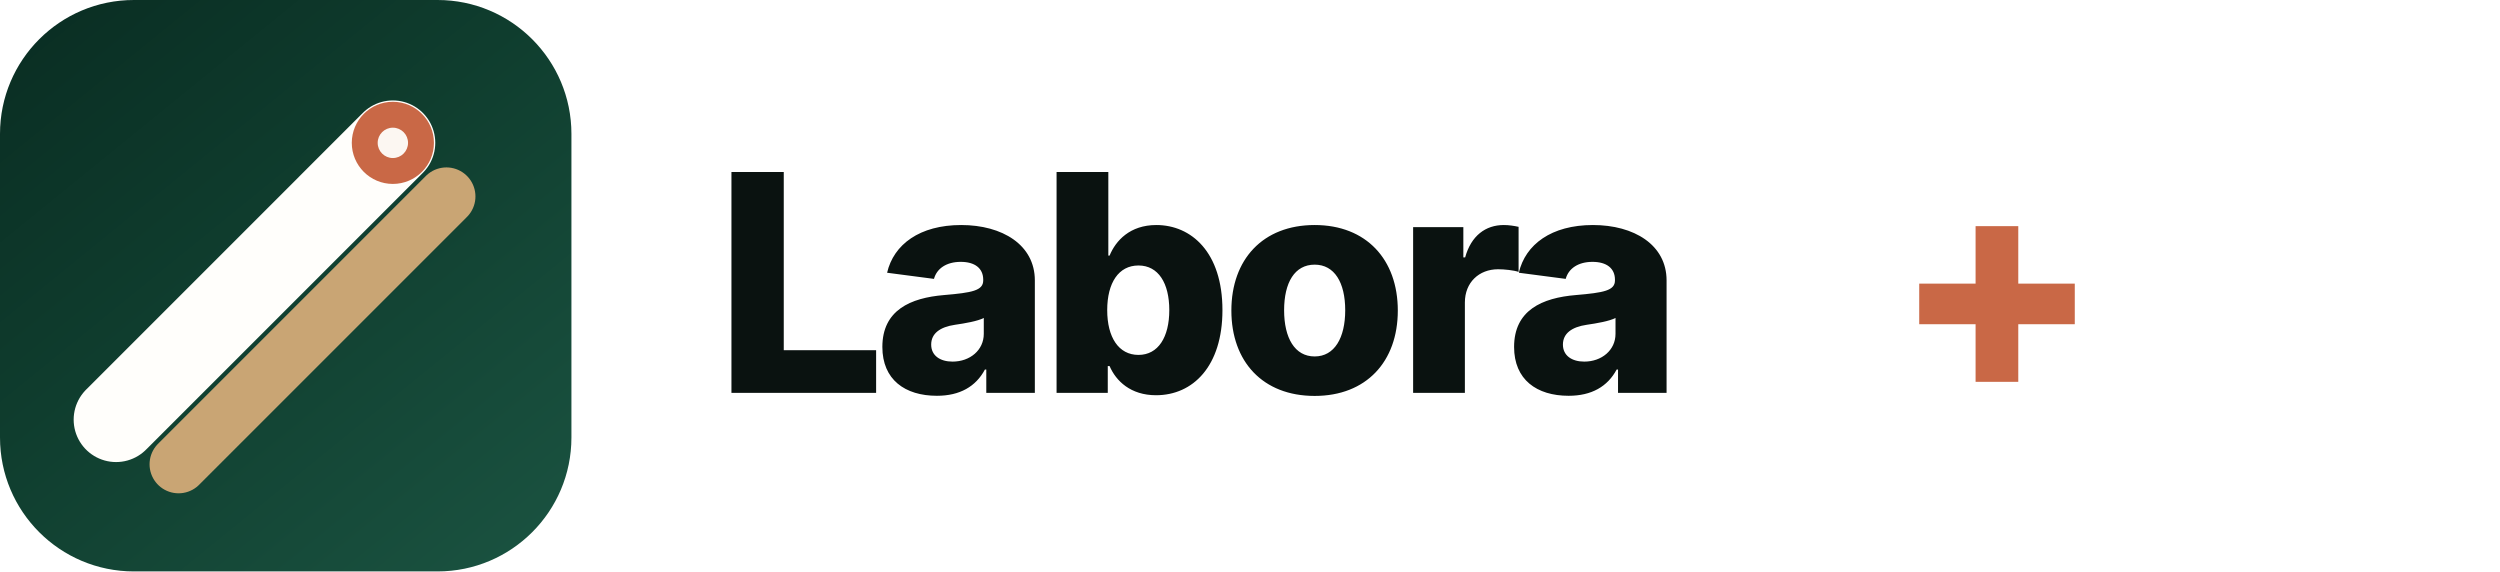
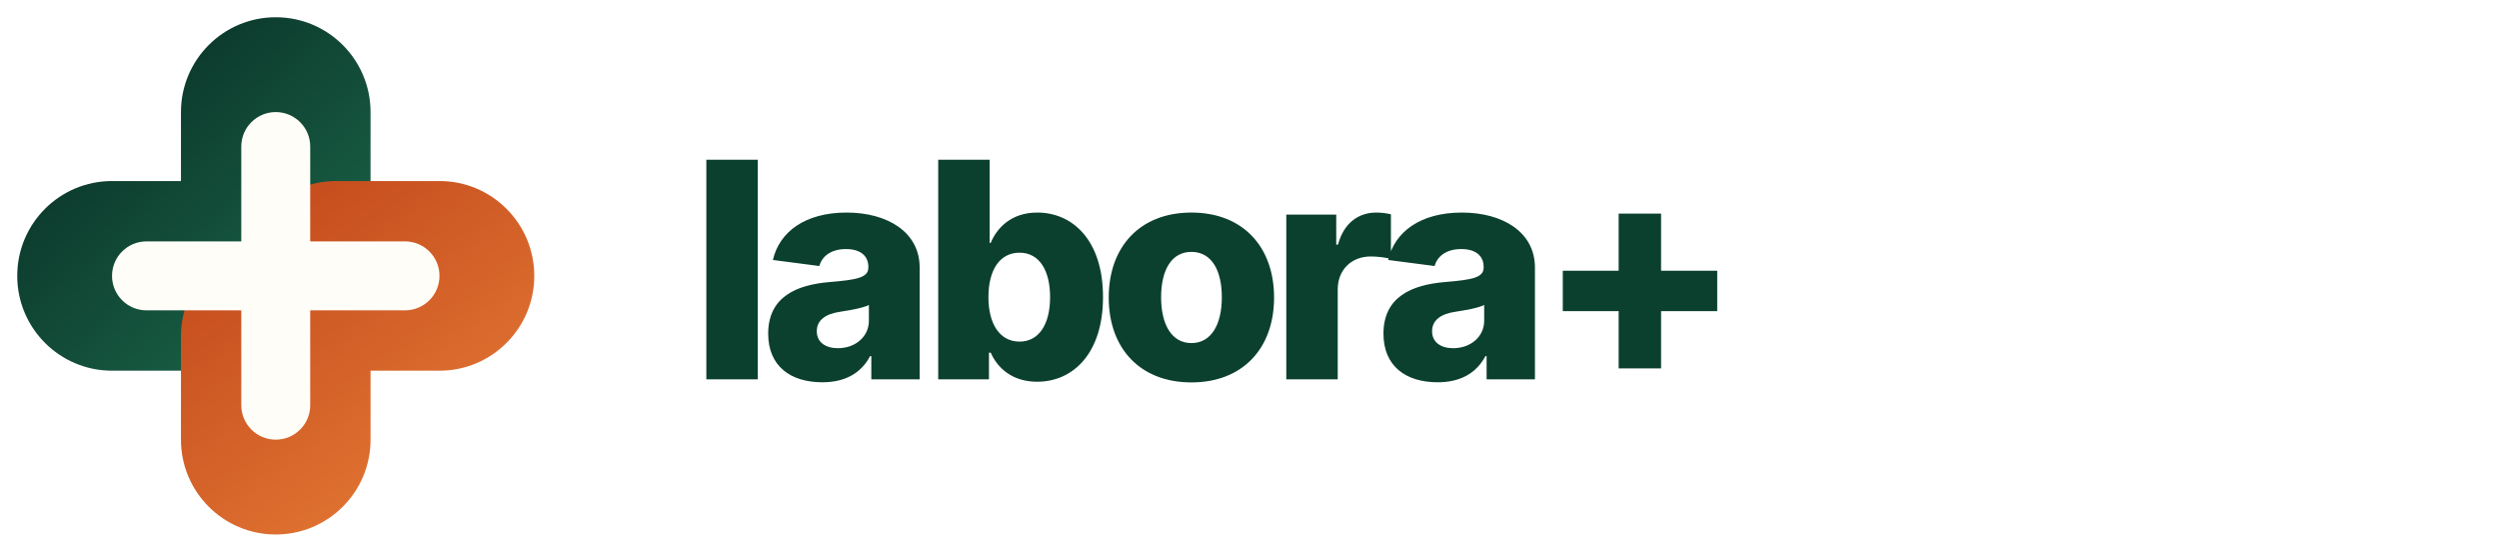
- <svg xmlns="http://www.w3.org/2000/svg" viewBox="0 0 280 64" fill="none">
+ <svg xmlns="http://www.w3.org/2000/svg" viewBox="0 0 290 64" fill="none">
  <defs>
-     <linearGradient id="a" x1="6" y1="0" x2="58" y2="64" gradientUnits="userSpaceOnUse">
-       <stop stop-color="#0A2E23" />
-       <stop offset="0.42" stop-color="#0F3D2E" />
-       <stop offset="1" stop-color="#1A5240" />
+     <linearGradient id="g" x1="7" y1="7" x2="38" y2="40" gradientUnits="userSpaceOnUse">
+       <stop stop-color="#082F25" />
+       <stop offset="1" stop-color="#1B6549" />
+     </linearGradient>
+     <linearGradient id="o" x1="34" y1="25" x2="58" y2="57" gradientUnits="userSpaceOnUse">
+       <stop stop-color="#C74F1F" />
+       <stop offset="1" stop-color="#E57A35" />
    </linearGradient>
  </defs>
-   <rect width="64" height="64" rx="15" fill="url(#a)" />
-   <path d="M20 52L50 22" stroke="#C9A574" stroke-width="6.5" stroke-linecap="round" />
-   <path d="M13 47L44 16" stroke="#FFFEFB" stroke-width="9.5" stroke-linecap="round" />
-   <circle cx="44" cy="16" r="4.6" fill="#C96846" />
-   <circle cx="44" cy="16" r="1.7" fill="#FFFEFB" fill-opacity="0.95" />
-   <text x="80" y="44" font-family="Plus Jakarta Sans, Inter, system-ui, sans-serif" font-size="34" font-weight="800" letter-spacing="-1.4" fill="#0A1210">Labora</text>
-   <text x="212" y="44" font-family="Plus Jakarta Sans, Inter, system-ui, sans-serif" font-size="34" font-weight="800" fill="#C96846">+</text>
+   <g>
+     <rect x="21" y="2" width="22" height="34" rx="11" fill="url(#g)" />
+     <rect x="2" y="21" width="34" height="22" rx="11" fill="url(#g)" />
+     <rect x="28" y="21" width="34" height="22" rx="11" fill="url(#o)" />
+     <rect x="21" y="28" width="22" height="34" rx="11" fill="url(#o)" />
+     <rect x="28" y="13" width="8" height="38" rx="4" fill="#FFFDF7" />
+     <rect x="13" y="28" width="38" height="8" rx="4" fill="#FFFDF7" />
+   </g>
+   <text x="80" y="44" font-family="Plus Jakarta Sans, Inter, system-ui, sans-serif" font-size="35" font-weight="800" letter-spacing="-1.8" fill="#0B402F">labora+</text>
</svg>
